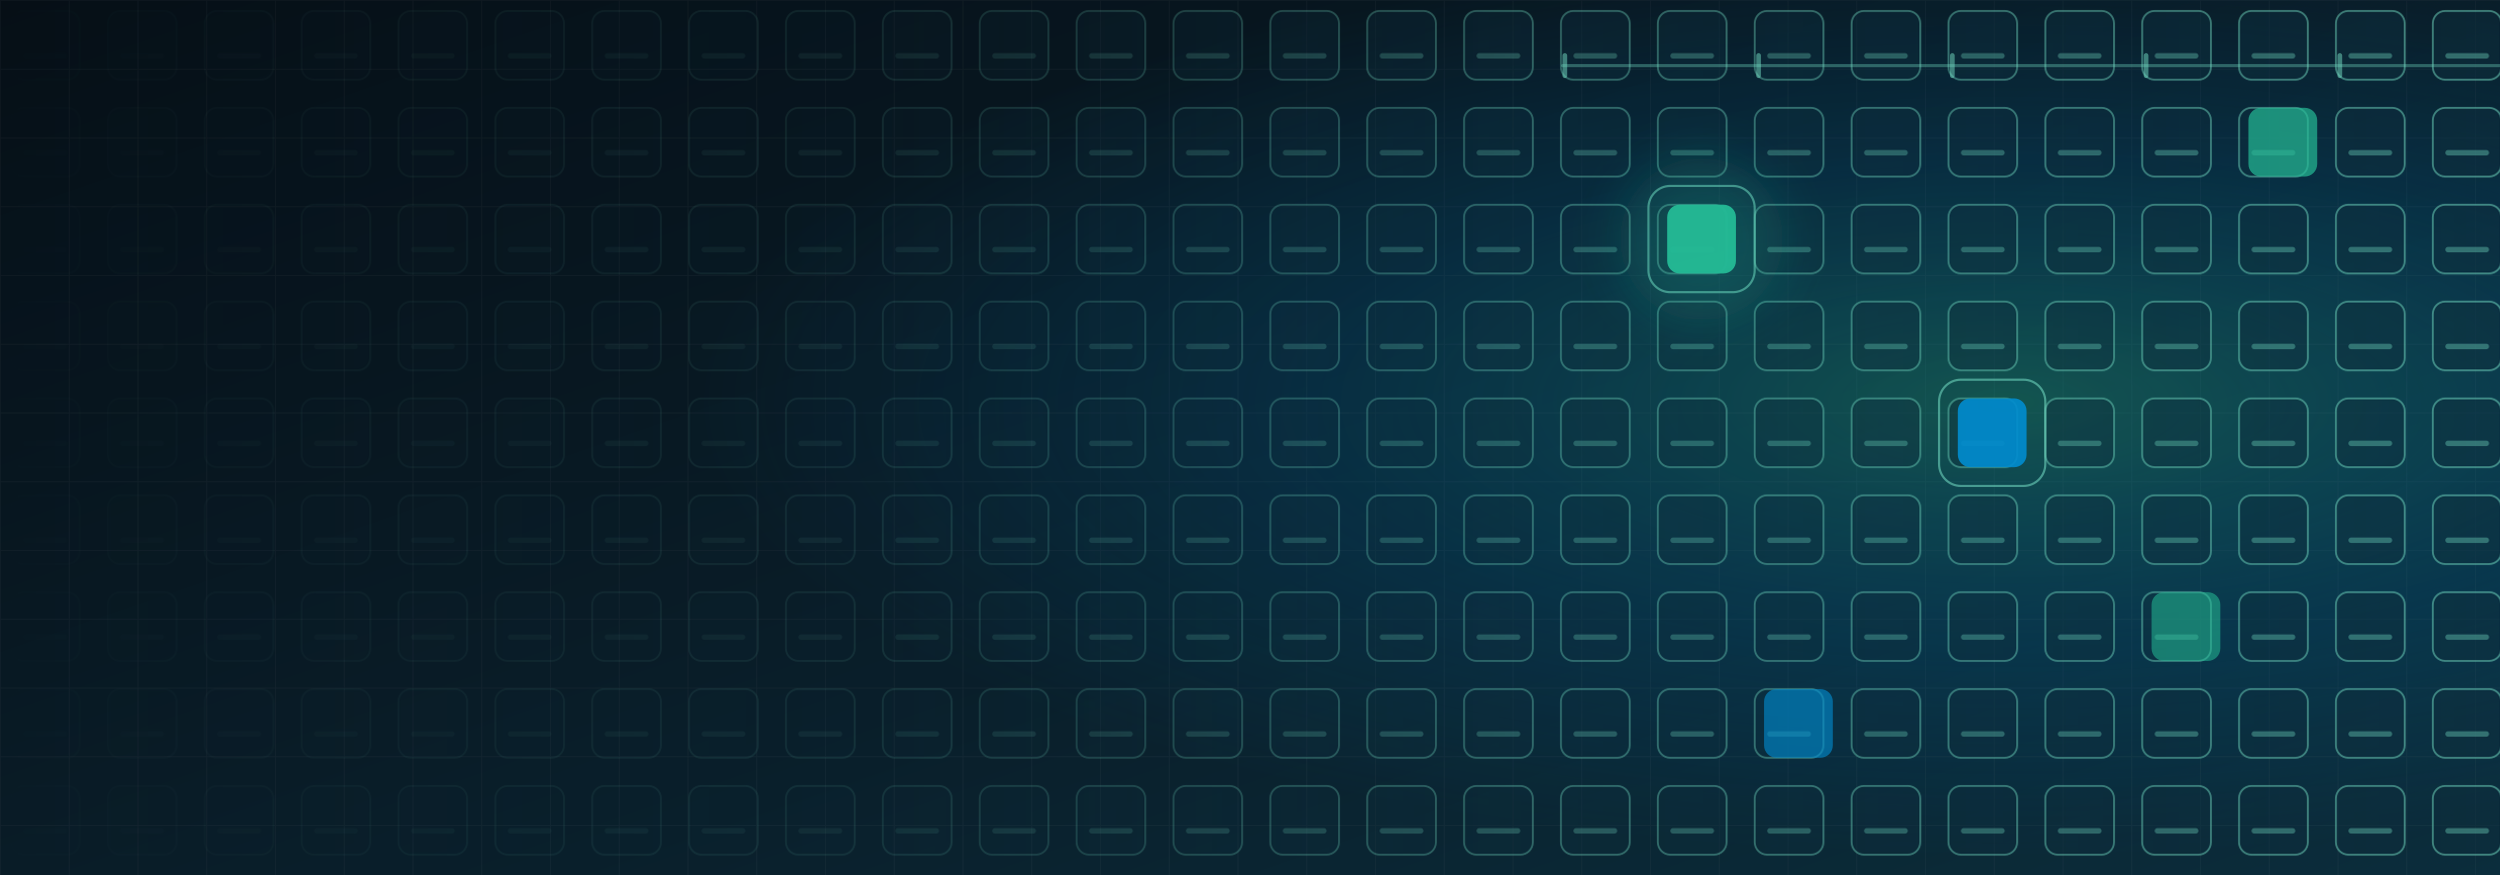
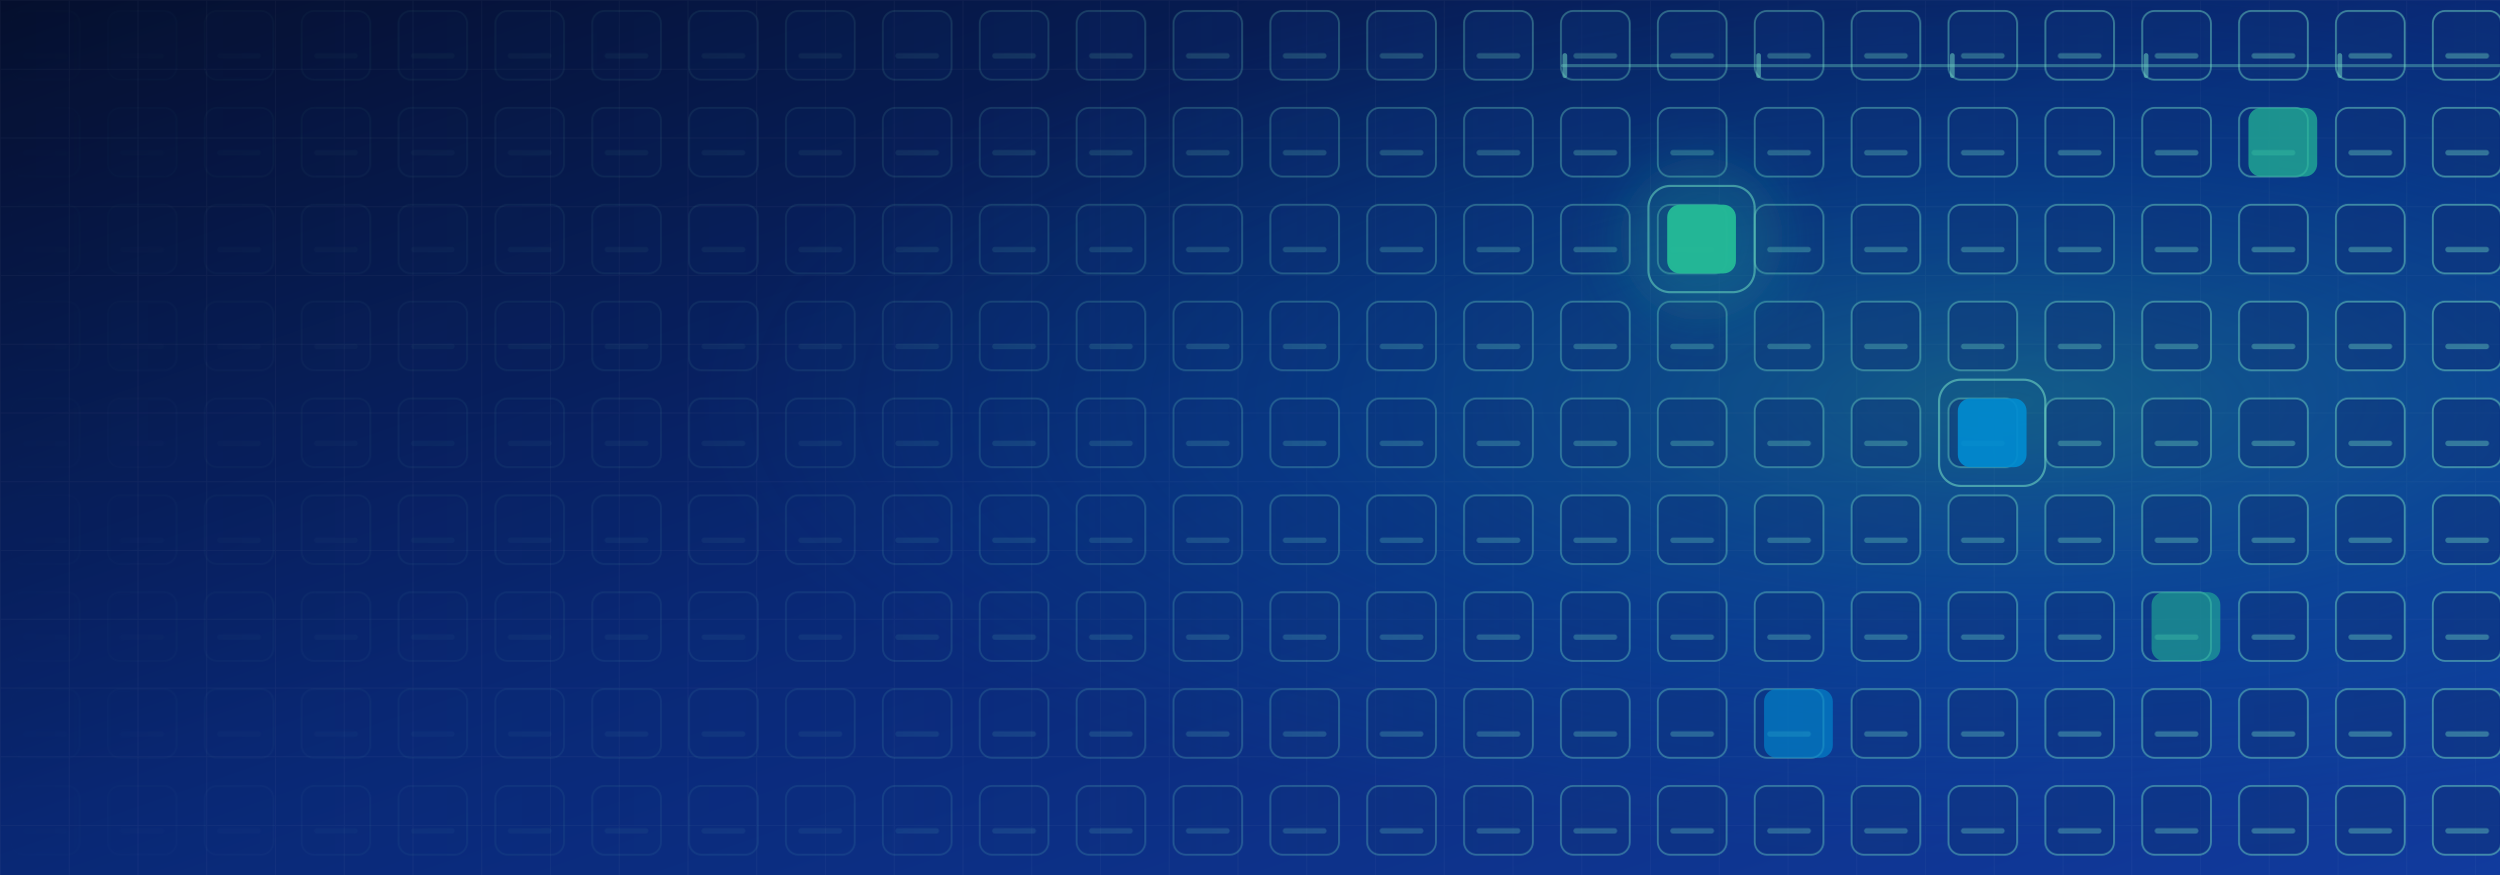
<svg xmlns="http://www.w3.org/2000/svg" viewBox="0 0 1600 560" width="1600" height="560">
  <defs>
    <linearGradient id="s-bg" x1="0" y1="0" x2="1" y2="1">
-       <stop offset="0" stop-color="#060F17" />
-       <stop offset=".5" stop-color="#0A1D29" />
-       <stop offset="1" stop-color="#0C3040" />
+       <stop offset="0" stop-color="#050F2E" />
+       <stop offset=".5" stop-color="#0A2A7C" />
+       <stop offset="1" stop-color="#123FA8" />
    </linearGradient>
    <radialGradient id="s-glow" cx=".8" cy=".46" r=".52">
      <stop offset="0" stop-color="#27CAA1" stop-opacity=".34" />
      <stop offset=".55" stop-color="#0097E0" stop-opacity=".15" />
      <stop offset="1" stop-color="#0097E0" stop-opacity="0" />
    </radialGradient>
    <pattern id="s-tile" width="62" height="62" patternUnits="userSpaceOnUse">
-       <rect x="7" y="7" width="44" height="44" rx="8" fill="#0E3140" fill-opacity=".5" stroke="#7FF0D4" stroke-opacity=".5" stroke-width="1.2" />
+       <rect x="7" y="7" width="44" height="44" rx="8" fill="#0E357F" fill-opacity=".5" stroke="#7FF0D4" stroke-opacity=".5" stroke-width="1.2" />
      <rect x="15" y="34" width="28" height="3.5" rx="1.75" fill="#7FF0D4" fill-opacity=".38" />
    </pattern>
    <linearGradient id="s-fade" x1="0" y1="0" x2="1" y2="0">
      <stop offset="0" stop-color="#fff" stop-opacity="0" />
      <stop offset=".34" stop-color="#fff" stop-opacity=".18" />
      <stop offset=".62" stop-color="#fff" stop-opacity=".7" />
      <stop offset="1" stop-color="#fff" stop-opacity="1" />
    </linearGradient>
    <mask id="s-mask">
      <rect width="1600" height="560" fill="url(#s-fade)" />
    </mask>
    <pattern id="s-grid" width="44" height="44" patternUnits="userSpaceOnUse">
      <path d="M44 0H0v44" fill="none" stroke="#fff" stroke-opacity=".04" stroke-width="1" />
    </pattern>
    <filter id="s-soft" x="-50%" y="-50%" width="200%" height="200%">
      <feGaussianBlur stdDeviation="16" />
    </filter>
  </defs>
  <rect width="1600" height="560" fill="url(#s-bg)" />
  <rect width="1600" height="560" fill="url(#s-grid)" />
  <rect width="1600" height="560" fill="url(#s-glow)" />
  <rect width="1600" height="560" fill="url(#s-tile)" mask="url(#s-mask)" />
  <g>
    <rect x="1067" y="131" width="44" height="44" rx="8" fill="#27CAA1" fill-opacity=".95" />
    <rect x="1253" y="255" width="44" height="44" rx="8" fill="#0097E0" fill-opacity=".9" />
    <rect x="1439" y="69" width="44" height="44" rx="8" fill="#27CAA1" fill-opacity=".7" />
    <rect x="1129" y="441" width="44" height="44" rx="8" fill="#0097E0" fill-opacity=".62" />
    <rect x="1377" y="379" width="44" height="44" rx="8" fill="#27CAA1" fill-opacity=".55" />
  </g>
  <g fill="none" stroke="#7FF0D4" stroke-opacity=".55" stroke-width="1.4">
    <rect x="1055" y="119" width="68" height="68" rx="14" />
    <rect x="1241" y="243" width="68" height="68" rx="14" />
  </g>
  <circle cx="1089" cy="153" r="52" fill="#27CAA1" fill-opacity=".2" filter="url(#s-soft)" />
  <g stroke="#7FF0D4" stroke-opacity=".35" stroke-width="2" stroke-linecap="round">
    <path d="M1000 42h1000" />
  </g>
  <g fill="#7FF0D4" fill-opacity=".5">
    <rect x="1000" y="34" width="3" height="16" rx="1.5" />
    <rect x="1124" y="34" width="3" height="16" rx="1.5" />
    <rect x="1248" y="34" width="3" height="16" rx="1.5" />
    <rect x="1372" y="34" width="3" height="16" rx="1.5" />
    <rect x="1496" y="34" width="3" height="16" rx="1.5" />
  </g>
-   <rect width="1600" height="560" fill="#040C12" opacity=".08" />
+   <rect width="1600" height="560" fill="#03082A" opacity=".08" />
</svg>
